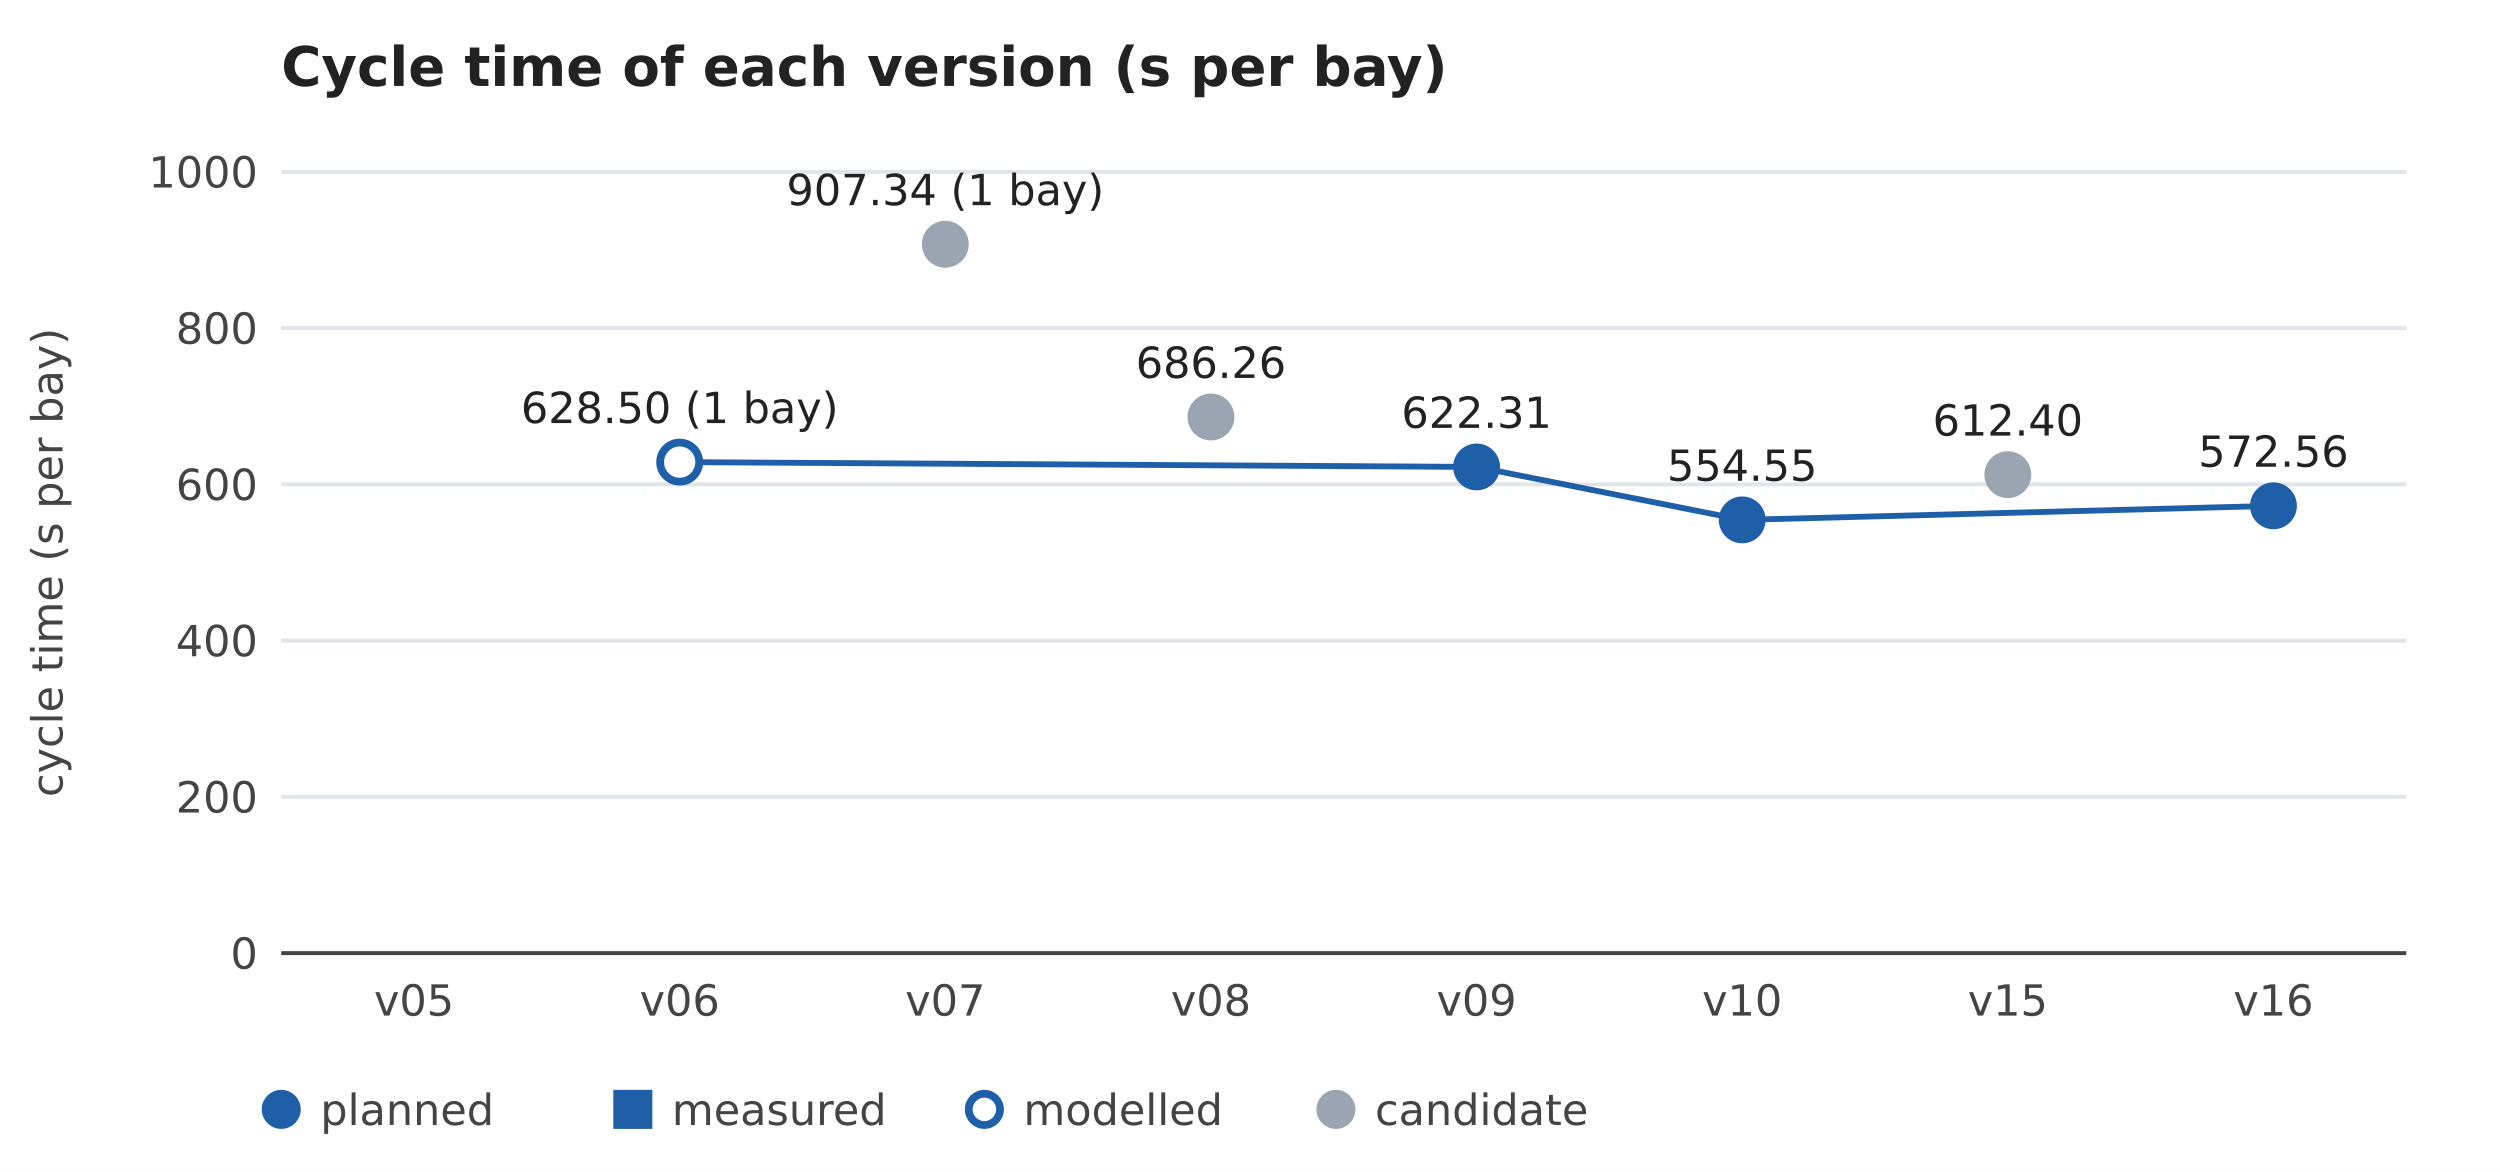
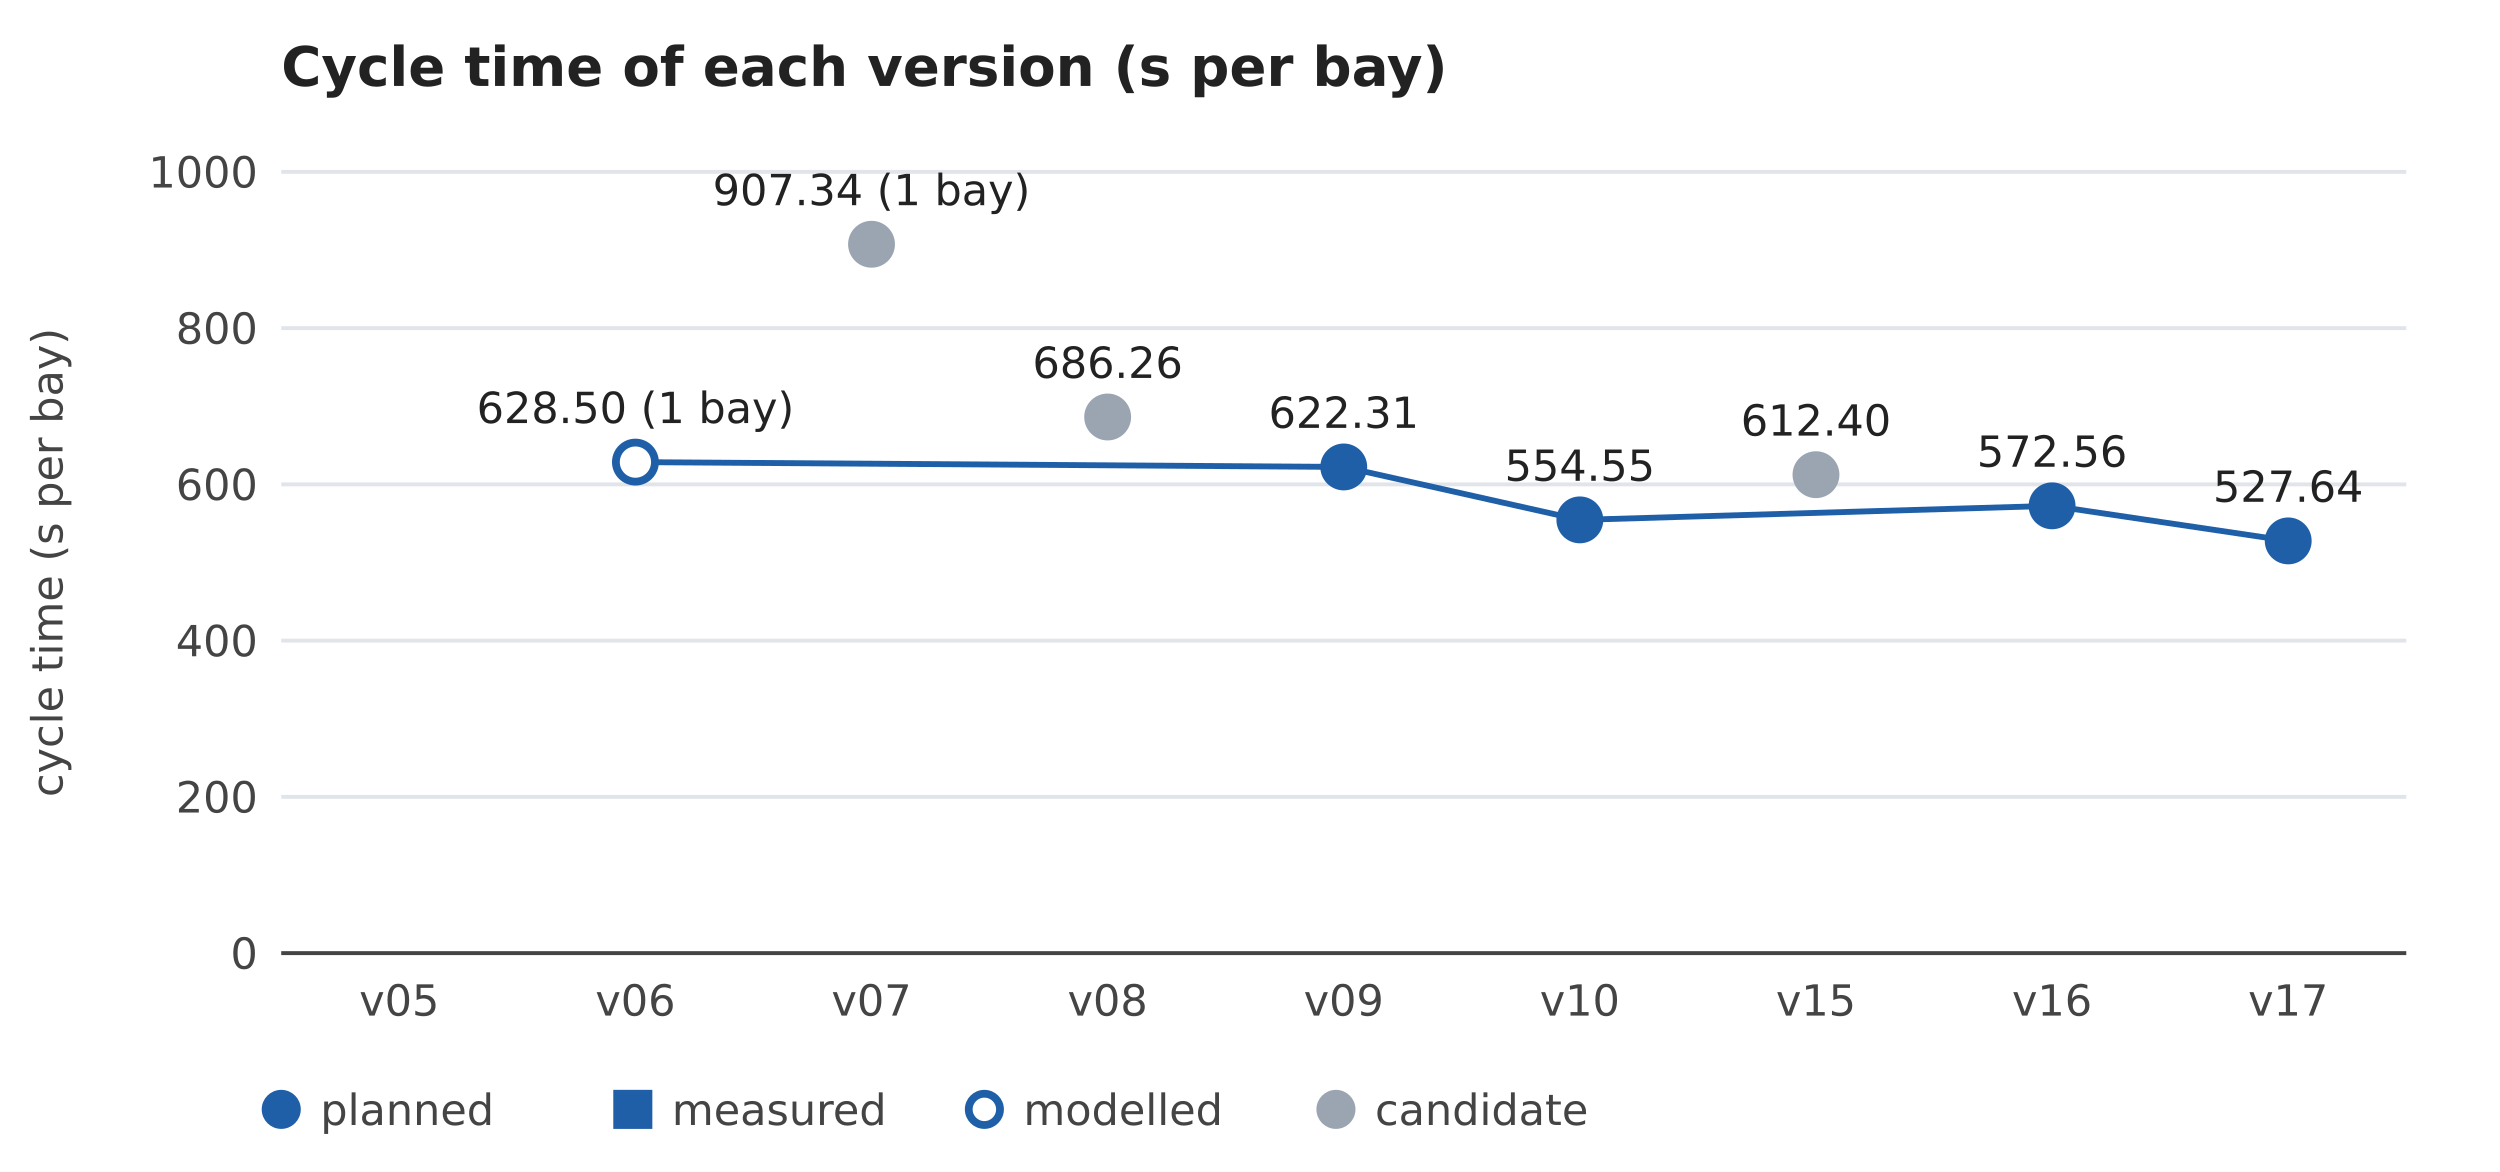
<svg xmlns="http://www.w3.org/2000/svg" width="640" height="300" viewBox="0 0 640 300" font-family="DejaVu Sans, Arial, sans-serif" font-size="11">
  <rect width="640" height="300" fill="#ffffff" />
  <text x="72" y="22" font-size="14" font-weight="bold" fill="#222222">Cycle time of each version (s per bay)</text>
  <line x1="72" y1="244.00" x2="616" y2="244.00" stroke="#e1e5ea" stroke-width="1" />
  <text x="66" y="248.00" text-anchor="end" fill="#444444">0</text>
  <line x1="72" y1="204.00" x2="616" y2="204.00" stroke="#e1e5ea" stroke-width="1" />
  <text x="66" y="208.00" text-anchor="end" fill="#444444">200</text>
  <line x1="72" y1="164.00" x2="616" y2="164.00" stroke="#e1e5ea" stroke-width="1" />
  <text x="66" y="168.00" text-anchor="end" fill="#444444">400</text>
  <line x1="72" y1="124.00" x2="616" y2="124.00" stroke="#e1e5ea" stroke-width="1" />
  <text x="66" y="128.00" text-anchor="end" fill="#444444">600</text>
  <line x1="72" y1="84.00" x2="616" y2="84.00" stroke="#e1e5ea" stroke-width="1" />
  <text x="66" y="88.00" text-anchor="end" fill="#444444">800</text>
  <line x1="72" y1="44.00" x2="616" y2="44.00" stroke="#e1e5ea" stroke-width="1" />
  <text x="66" y="48.00" text-anchor="end" fill="#444444">1000</text>
  <line x1="72" y1="244" x2="616" y2="244" stroke="#444444" />
  <text transform="translate(16 144.00) rotate(-90)" text-anchor="middle" fill="#444444">cycle time (s per bay)</text>
-   <text x="106.00" y="260" text-anchor="middle" fill="#444444">v05</text>
-   <text x="174.00" y="260" text-anchor="middle" fill="#444444">v06</text>
-   <text x="242.00" y="260" text-anchor="middle" fill="#444444">v07</text>
-   <text x="310.00" y="260" text-anchor="middle" fill="#444444">v08</text>
-   <text x="378.00" y="260" text-anchor="middle" fill="#444444">v09</text>
-   <text x="446.00" y="260" text-anchor="middle" fill="#444444">v10</text>
-   <text x="514.00" y="260" text-anchor="middle" fill="#444444">v15</text>
-   <text x="582.00" y="260" text-anchor="middle" fill="#444444">v16</text>
-   <polyline fill="none" stroke="#1f5fa8" stroke-width="1.5" points="174.00,118.30 378.00,119.54 446.00,133.09 582.00,129.49" />
-   <circle cx="174.00" cy="118.30" r="5" fill="#ffffff" stroke="#1f5fa8" stroke-width="2" />
-   <text x="174.00" y="108.30" text-anchor="middle" fill="#222222">628.50 (1 bay)</text>
-   <circle cx="242.00" cy="62.53" r="5" fill="#9aa5b1" stroke="#9aa5b1" stroke-width="2" />
-   <text x="242.00" y="52.53" text-anchor="middle" fill="#222222">907.34 (1 bay)</text>
-   <circle cx="310.00" cy="106.75" r="5" fill="#9aa5b1" stroke="#9aa5b1" stroke-width="2" />
-   <text x="310.00" y="96.75" text-anchor="middle" fill="#222222">686.26</text>
-   <circle cx="378.00" cy="119.54" r="5" fill="#1f5fa8" stroke="#1f5fa8" stroke-width="2" />
-   <text x="378.00" y="109.54" text-anchor="middle" fill="#222222">622.31</text>
-   <circle cx="446.00" cy="133.09" r="5" fill="#1f5fa8" stroke="#1f5fa8" stroke-width="2" />
-   <text x="446.00" y="123.09" text-anchor="middle" fill="#222222">554.55</text>
-   <circle cx="514.00" cy="121.52" r="5" fill="#9aa5b1" stroke="#9aa5b1" stroke-width="2" />
-   <text x="514.00" y="111.52" text-anchor="middle" fill="#222222">612.40</text>
-   <circle cx="582.00" cy="129.49" r="5" fill="#1f5fa8" stroke="#1f5fa8" stroke-width="2" />
-   <text x="582.00" y="119.49" text-anchor="middle" fill="#222222">572.56</text>
+   <text x="102.22" y="260" text-anchor="middle" fill="#444444">v05</text>
+   <text x="162.67" y="260" text-anchor="middle" fill="#444444">v06</text>
+   <text x="223.11" y="260" text-anchor="middle" fill="#444444">v07</text>
+   <text x="283.56" y="260" text-anchor="middle" fill="#444444">v08</text>
+   <text x="344.00" y="260" text-anchor="middle" fill="#444444">v09</text>
+   <text x="404.44" y="260" text-anchor="middle" fill="#444444">v10</text>
+   <text x="464.89" y="260" text-anchor="middle" fill="#444444">v15</text>
+   <text x="525.33" y="260" text-anchor="middle" fill="#444444">v16</text>
+   <text x="585.78" y="260" text-anchor="middle" fill="#444444">v17</text>
+   <polyline fill="none" stroke="#1f5fa8" stroke-width="1.5" points="162.67,118.30 344.00,119.54 404.44,133.09 525.33,129.49 585.78,138.47" />
+   <circle cx="162.67" cy="118.30" r="5" fill="#ffffff" stroke="#1f5fa8" stroke-width="2" />
+   <text x="162.67" y="108.30" text-anchor="middle" fill="#222222">628.50 (1 bay)</text>
+   <circle cx="223.11" cy="62.53" r="5" fill="#9aa5b1" stroke="#9aa5b1" stroke-width="2" />
+   <text x="223.11" y="52.53" text-anchor="middle" fill="#222222">907.34 (1 bay)</text>
+   <circle cx="283.56" cy="106.75" r="5" fill="#9aa5b1" stroke="#9aa5b1" stroke-width="2" />
+   <text x="283.56" y="96.75" text-anchor="middle" fill="#222222">686.26</text>
+   <circle cx="344.00" cy="119.54" r="5" fill="#1f5fa8" stroke="#1f5fa8" stroke-width="2" />
+   <text x="344.00" y="109.54" text-anchor="middle" fill="#222222">622.31</text>
+   <circle cx="404.44" cy="133.09" r="5" fill="#1f5fa8" stroke="#1f5fa8" stroke-width="2" />
+   <text x="404.44" y="123.09" text-anchor="middle" fill="#222222">554.55</text>
+   <circle cx="464.89" cy="121.52" r="5" fill="#9aa5b1" stroke="#9aa5b1" stroke-width="2" />
+   <text x="464.89" y="111.52" text-anchor="middle" fill="#222222">612.40</text>
+   <circle cx="525.33" cy="129.49" r="5" fill="#1f5fa8" stroke="#1f5fa8" stroke-width="2" />
+   <text x="525.33" y="119.49" text-anchor="middle" fill="#222222">572.56</text>
+   <circle cx="585.78" cy="138.47" r="5" fill="#1f5fa8" stroke="#1f5fa8" stroke-width="2" />
+   <text x="585.78" y="128.47" text-anchor="middle" fill="#222222">527.64</text>
  <circle cx="72" cy="284" r="4" fill="#1f5fa8" stroke="#1f5fa8" stroke-width="2" />
  <text x="82" y="288" fill="#444444">planned</text>
  <rect x="158" y="280" width="8" height="8" fill="#1f5fa8" stroke="#1f5fa8" stroke-width="2" />
  <text x="172" y="288" fill="#444444">measured</text>
  <circle cx="252" cy="284" r="4" fill="#ffffff" stroke="#1f5fa8" stroke-width="2" />
  <text x="262" y="288" fill="#444444">modelled</text>
  <circle cx="342" cy="284" r="4" fill="#9aa5b1" stroke="#9aa5b1" stroke-width="2" />
  <text x="352" y="288" fill="#444444">candidate</text>
</svg>
